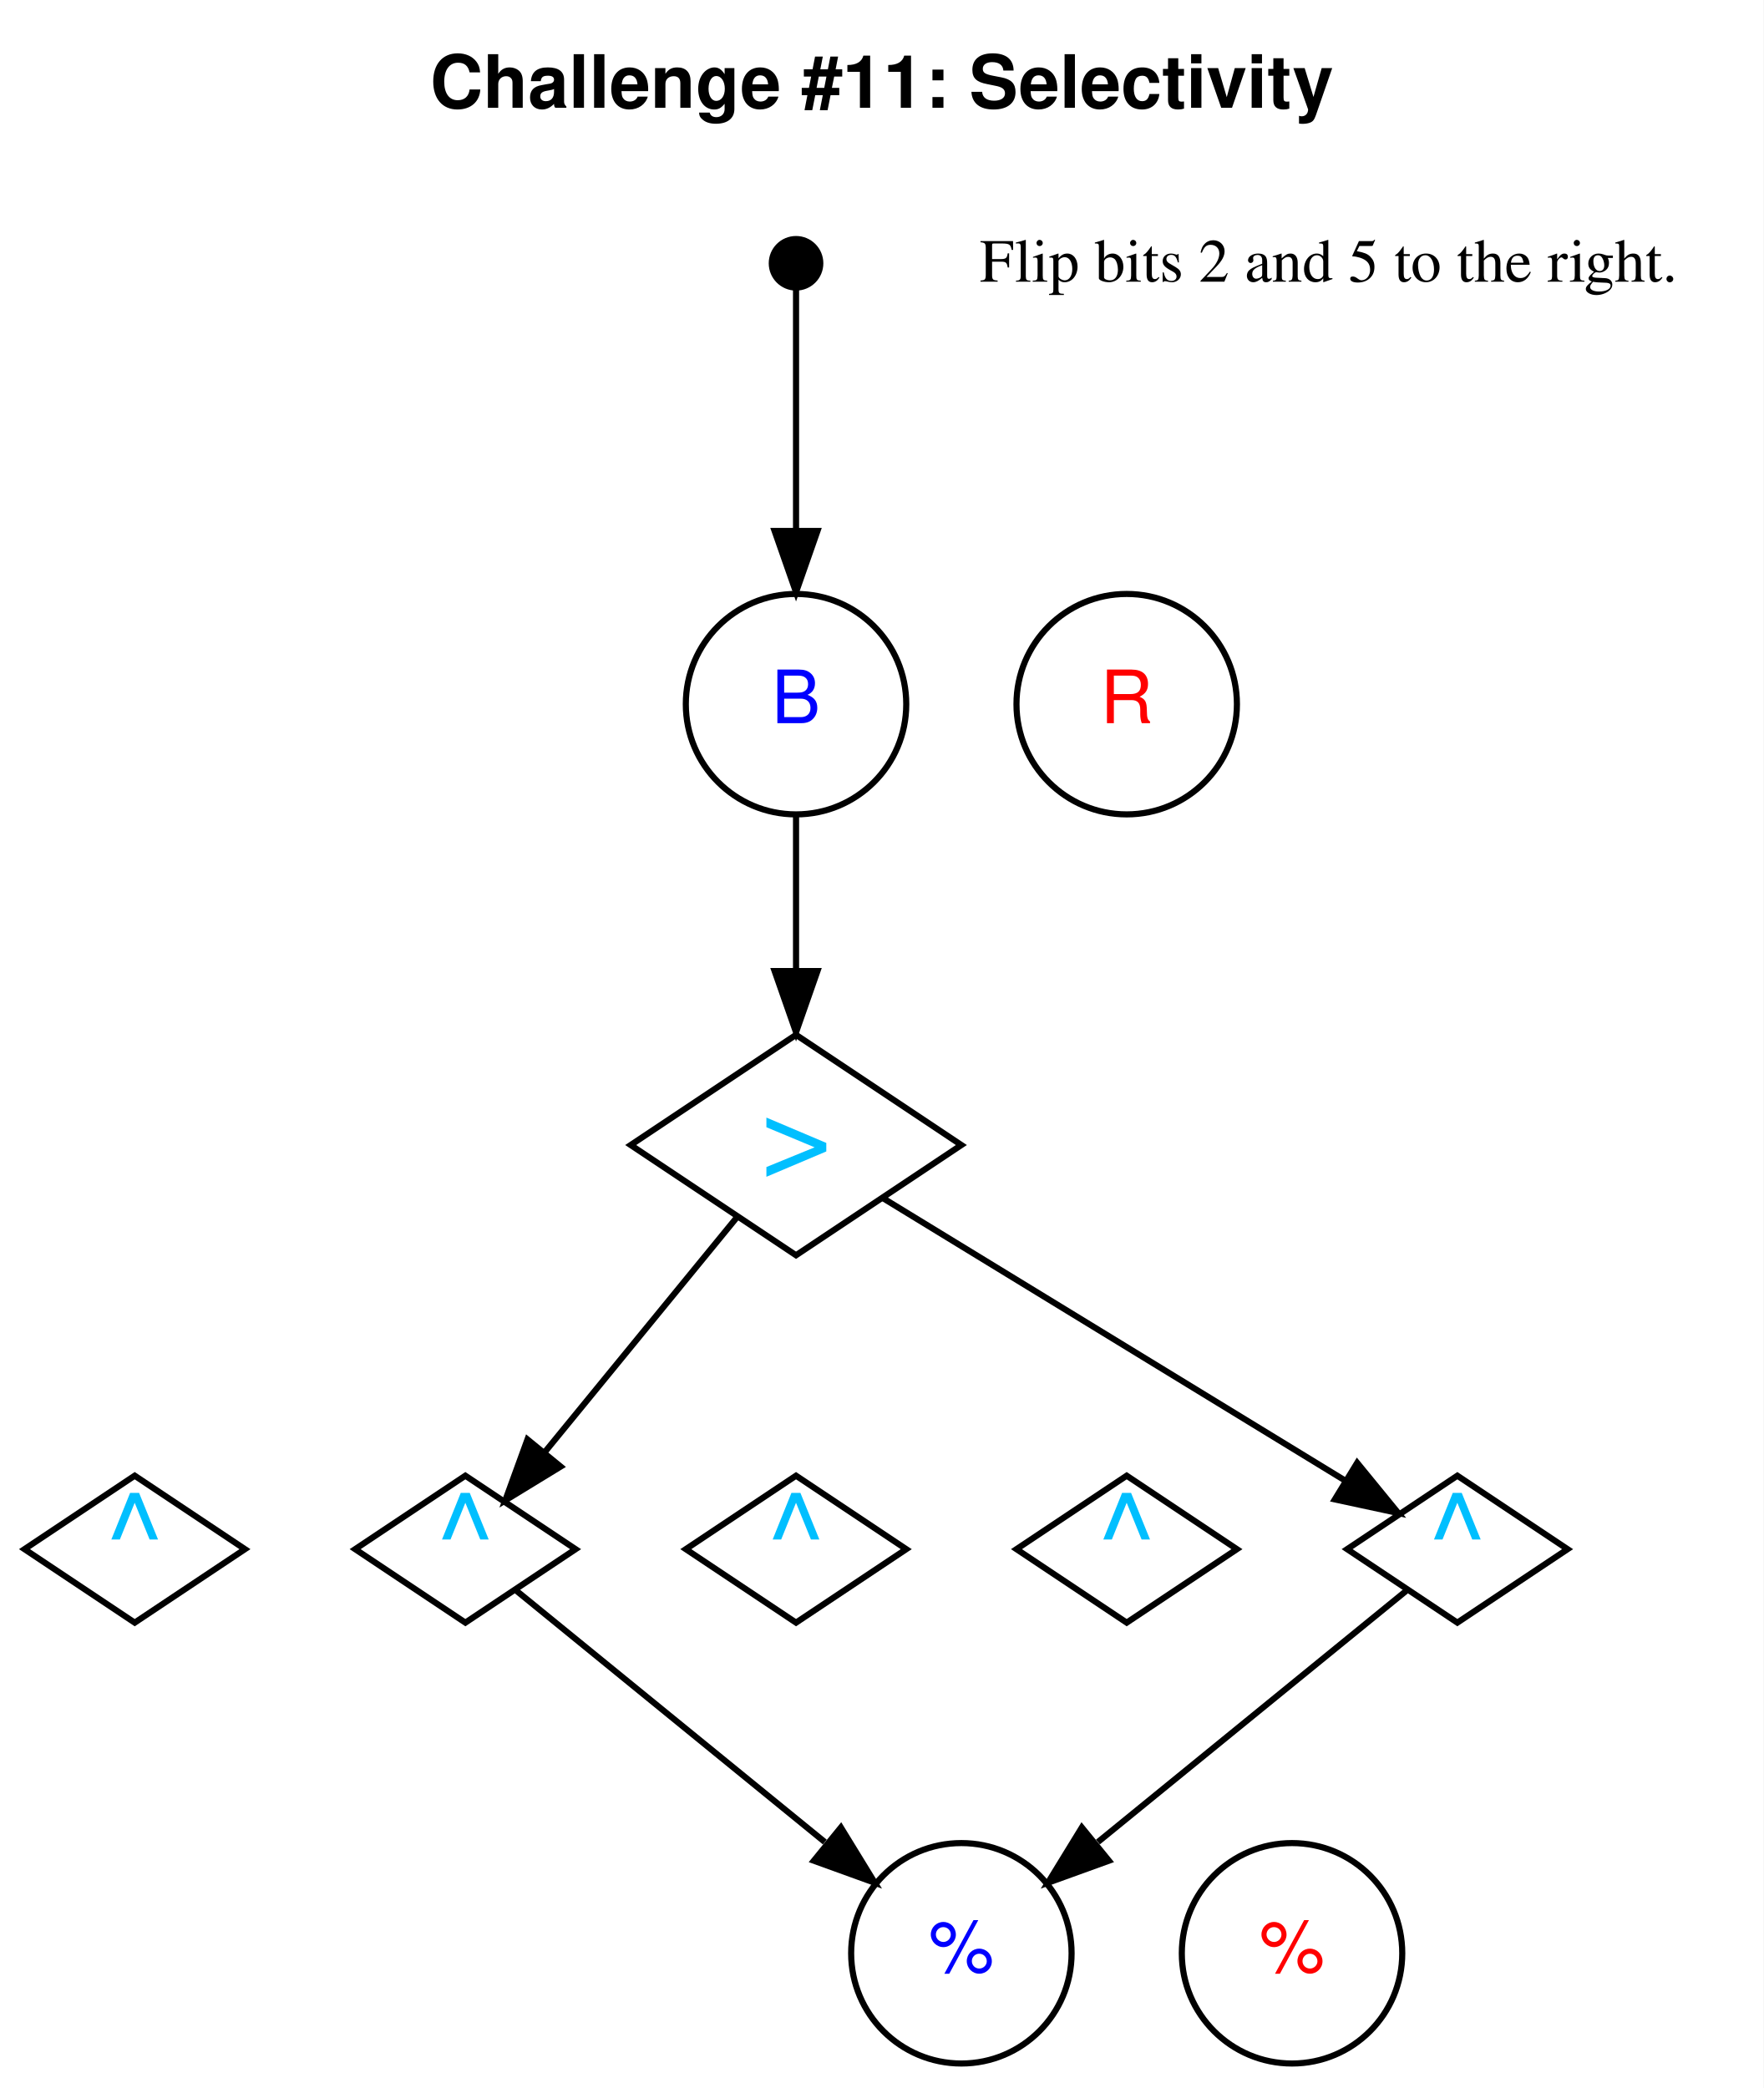
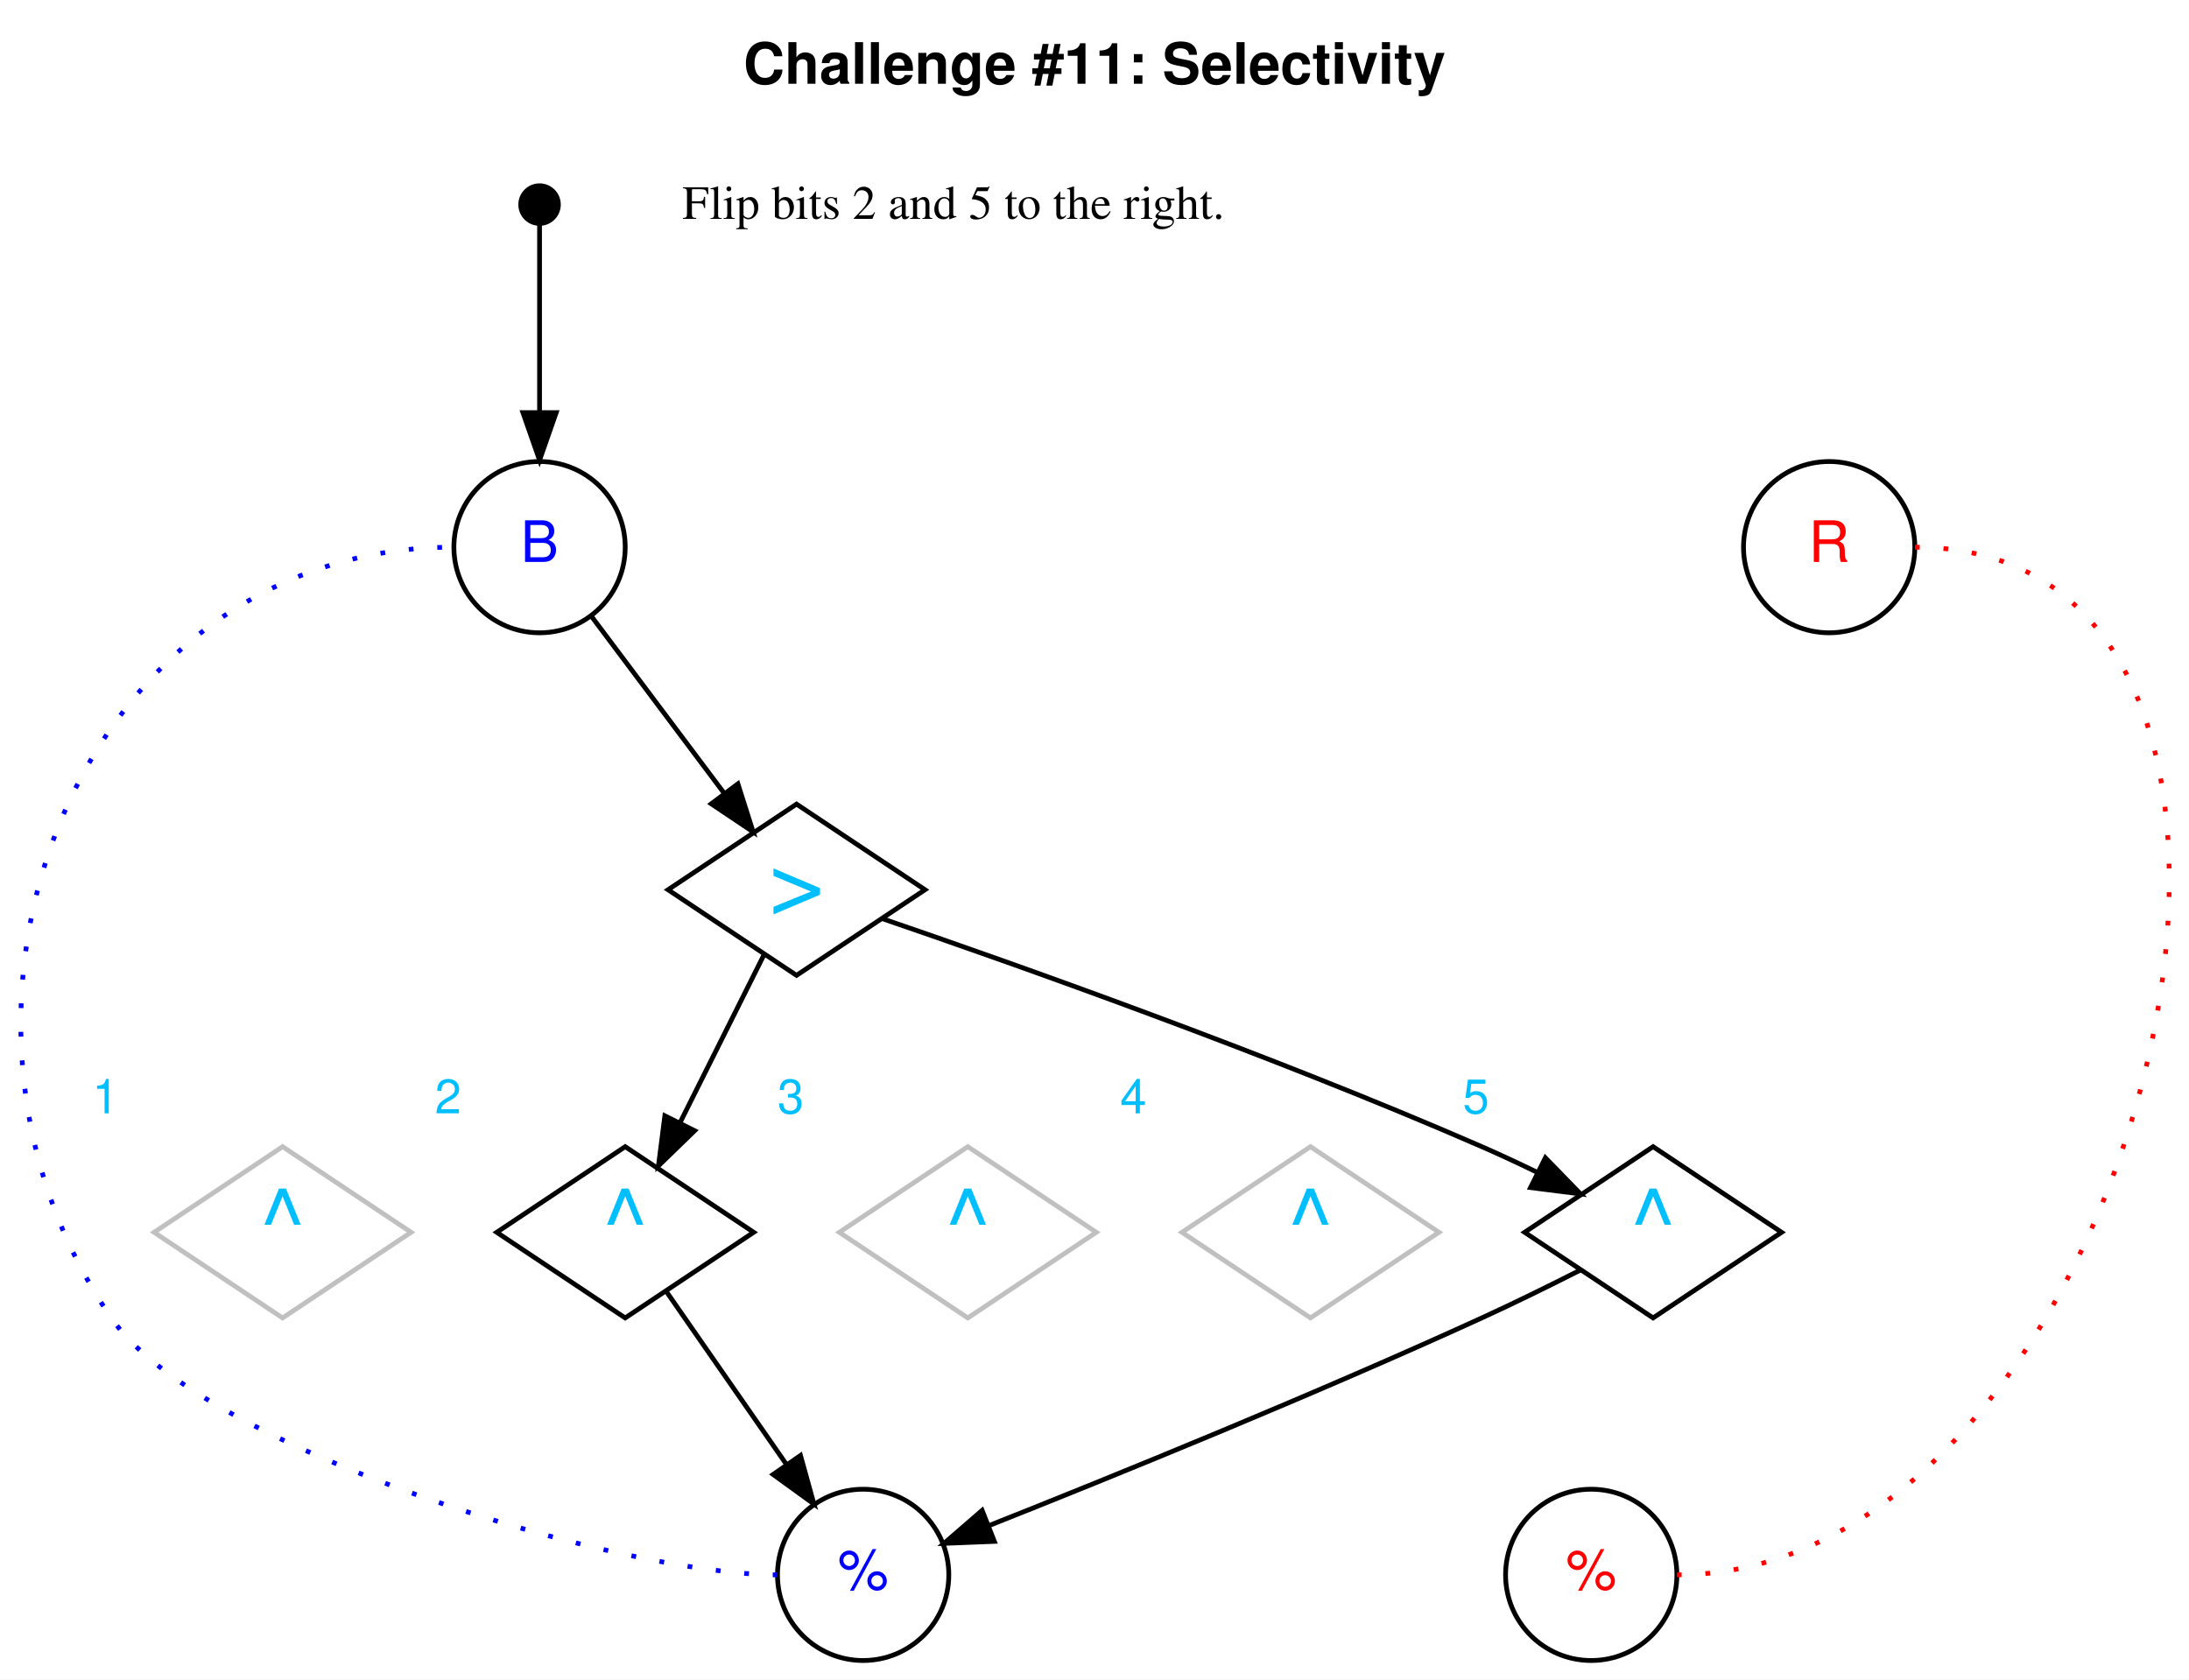
- <svg xmlns="http://www.w3.org/2000/svg" width="288pt" height="341pt" viewBox="0.00 0.00 288.00 341.00">
-   <g id="graph0" class="graph" transform="scale(1 1) rotate(0) translate(4 337)">
-     <polygon fill="#ffffff" stroke="transparent" points="-4,4 -4,-337 284,-337 284,4 -4,4" />
-     <text text-anchor="middle" x="140" y="-319.4" font-family="Helvetica,sans-Serif" font-weight="bold" font-size="12.00" fill="#000000">Challenge #11: Selectivity</text>
+ <svg xmlns="http://www.w3.org/2000/svg" width="460pt" height="353pt" viewBox="0.00 0.00 460.00 353.00">
+   <g id="graph0" class="graph" transform="scale(1 1) rotate(0) translate(4 349)">
+     <polygon fill="#ffffff" stroke="transparent" points="-4,4 -4,-349 455.997,-349 455.997,4 -4,4" />
+     <text text-anchor="middle" x="225.998" y="-331.4" font-family="Helvetica,sans-Serif" font-weight="bold" font-size="12.00" fill="#000000">Challenge #11: Selectivity</text>
    <g id="node1" class="node">
-       <ellipse fill="#000000" stroke="#000000" cx="126" cy="-294" rx="3.96" ry="3.96" />
+       <ellipse fill="#000000" stroke="#000000" cx="109.383" cy="-306" rx="3.96" ry="3.96" />
    </g>
    <g id="node2" class="node">
-       <ellipse fill="none" stroke="#000000" cx="126" cy="-222" rx="18" ry="18" />
-       <text text-anchor="middle" x="126" y="-218.9" font-family="Helvetica,sans-Serif" font-size="12.00" fill="#0000ff">B</text>
+       <ellipse fill="none" stroke="#000000" cx="109.383" cy="-234" rx="18" ry="18" />
+       <text text-anchor="middle" x="109.383" y="-230.9" font-family="Helvetica,sans-Serif" font-size="12.00" fill="#0000ff">B</text>
    </g>
-     <g id="edge1" class="edge">
-       <path fill="none" stroke="#000000" d="M126,-289.712C126,-282.062 126,-265.472 126,-250.629" />
-       <polygon fill="#000000" stroke="#000000" points="129.5,-250.282 126,-240.282 122.5,-250.282 129.5,-250.282" />
+     <g id="edge5" class="edge">
+       <path fill="none" stroke="#000000" d="M109.383,-301.712C109.383,-294.062 109.383,-277.472 109.383,-262.629" />
+       <polygon fill="#000000" stroke="#000000" points="112.883,-262.282 109.383,-252.282 105.883,-262.282 112.883,-262.282" />
    </g>
    <g id="node7" class="node">
-       <polygon fill="none" stroke="#000000" points="126,-168 99,-150 126,-132 153,-150 126,-168" />
-       <text text-anchor="middle" x="126" y="-145" font-family="Helvetica,sans-Serif" font-size="20.00" fill="#00bfff">&gt;</text>
+       <polygon fill="none" stroke="#000000" points="163.383,-180 136.383,-162 163.383,-144 190.383,-162 163.383,-180" />
+       <text text-anchor="middle" x="163.383" y="-157" font-family="Helvetica,sans-Serif" font-size="20.00" fill="#00bfff">&gt;</text>
    </g>
-     <g id="edge2" class="edge">
-       <path fill="none" stroke="#000000" d="M126,-203.831C126,-196.131 126,-186.974 126,-178.417" />
-       <polygon fill="#000000" stroke="#000000" points="129.5,-178.413 126,-168.413 122.5,-178.413 129.5,-178.413" />
+     <g id="edge6" class="edge">
+       <path fill="none" stroke="#000000" d="M120.31,-219.43C128.345,-208.716 139.366,-194.022 148.248,-182.18" />
+       <polygon fill="#000000" stroke="#000000" points="151.064,-184.258 154.264,-174.158 145.464,-180.058 151.064,-184.258" />
    </g>
    <g id="node3" class="node">
-       <ellipse fill="none" stroke="#000000" cx="153" cy="-18" rx="18" ry="18" />
-       <text text-anchor="middle" x="153" y="-14.9" font-family="Helvetica,sans-Serif" font-size="12.00" fill="#0000ff">%</text>
+       <ellipse fill="none" stroke="#000000" cx="177.383" cy="-18" rx="18" ry="18" />
+       <text text-anchor="middle" x="177.383" y="-14.9" font-family="Helvetica,sans-Serif" font-size="12.00" fill="#0000ff">%</text>
+     </g>
+     <g id="edge14" class="edge">
+       <path fill="none" stroke="#0000ff" stroke-dasharray="1,5" d="M159.383,-18C126.037,-18 38.247,-44.504 19.383,-72 -25.193,-136.97 12.592,-234 91.383,-234" />
    </g>
    <g id="node5" class="node">
-       <ellipse fill="none" stroke="#000000" cx="207" cy="-18" rx="18" ry="18" />
-       <text text-anchor="middle" x="207" y="-14.9" font-family="Helvetica,sans-Serif" font-size="12.00" fill="#ff0000">%</text>
+       <ellipse fill="none" stroke="#000000" cx="330.383" cy="-18" rx="18" ry="18" />
+       <text text-anchor="middle" x="330.383" y="-14.9" font-family="Helvetica,sans-Serif" font-size="12.00" fill="#ff0000">%</text>
    </g>
    <g id="node4" class="node">
-       <ellipse fill="none" stroke="#000000" cx="180" cy="-222" rx="18" ry="18" />
-       <text text-anchor="middle" x="180" y="-218.9" font-family="Helvetica,sans-Serif" font-size="12.00" fill="#ff0000">R</text>
+       <ellipse fill="none" stroke="#000000" cx="380.383" cy="-234" rx="18" ry="18" />
+       <text text-anchor="middle" x="380.383" y="-230.9" font-family="Helvetica,sans-Serif" font-size="12.00" fill="#ff0000">R</text>
+     </g>
+     <g id="edge15" class="edge">
+       <path fill="none" stroke="#ff0000" stroke-dasharray="1,5" d="M348.383,-18C446.921,-18 496.921,-234 398.383,-234" />
    </g>
    <g id="node6" class="node">
-       <text text-anchor="start" x="156" y="-291" font-family="Times" font-size="10.00" fill="#000000">Flip bits 2 and 5 to the right.</text>
+       <text text-anchor="start" x="139.383" y="-303" font-family="Times" font-size="10.00" fill="#000000">Flip bits 2 and 5 to the right.</text>
    </g>
    <g id="node8" class="node">
-       <polygon fill="none" stroke="#000000" points="18,-96 0,-84 18,-72 36,-84 18,-96" />
-       <text text-anchor="middle" x="18" y="-79" font-family="Helvetica,sans-Serif" font-size="20.00" fill="#00bfff">^</text>
+       <polygon fill="none" stroke="#c0c0c0" points="55.383,-108 28.383,-90 55.383,-72 82.383,-90 55.383,-108" />
+       <text text-anchor="middle" x="55.383" y="-85" font-family="Helvetica,sans-Serif" font-size="20.00" fill="#00bfff">^</text>
+       <text text-anchor="start" x="8.383" y="-115" font-family="Helvetica,sans-Serif" font-size="20.00" fill="#00bfff"> </text>
+       <text text-anchor="start" x="15.383" y="-115" font-family="Helvetica,sans-Serif" font-size="10.00" fill="#00bfff">1</text>
+       <text text-anchor="start" x="21.383" y="-115" font-family="Helvetica,sans-Serif" font-size="20.00" fill="#00bfff"> </text>
    </g>
    <g id="node9" class="node">
-       <polygon fill="none" stroke="#000000" points="72,-96 54,-84 72,-72 90,-84 72,-96" />
-       <text text-anchor="middle" x="72" y="-79" font-family="Helvetica,sans-Serif" font-size="20.00" fill="#00bfff">^</text>
+       <polygon fill="none" stroke="#000000" points="127.383,-108 100.383,-90 127.383,-72 154.383,-90 127.383,-108" />
+       <text text-anchor="middle" x="127.383" y="-85" font-family="Helvetica,sans-Serif" font-size="20.00" fill="#00bfff">^</text>
+       <text text-anchor="start" x="80.383" y="-115" font-family="Helvetica,sans-Serif" font-size="20.00" fill="#00bfff"> </text>
+       <text text-anchor="start" x="87.383" y="-115" font-family="Helvetica,sans-Serif" font-size="10.00" fill="#00bfff">2</text>
+       <text text-anchor="start" x="93.383" y="-115" font-family="Helvetica,sans-Serif" font-size="20.00" fill="#00bfff"> </text>
    </g>
-     <g id="edge4" class="edge">
-       <path fill="none" stroke="#000000" d="M116.346,-138.201C107.558,-127.46 94.518,-111.522 84.851,-99.707" />
-       <polygon fill="#000000" stroke="#000000" points="87.558,-97.489 78.517,-91.965 82.141,-101.921 87.558,-97.489" />
+     <g id="edge8" class="edge">
+       <path fill="none" stroke="#000000" d="M156.611,-148.457C151.647,-138.528 144.785,-124.804 138.957,-113.148" />
+       <polygon fill="#000000" stroke="#000000" points="141.972,-111.352 134.369,-103.973 135.711,-114.483 141.972,-111.352" />
    </g>
    <g id="node10" class="node">
-       <polygon fill="none" stroke="#000000" points="126,-96 108,-84 126,-72 144,-84 126,-96" />
-       <text text-anchor="middle" x="126" y="-79" font-family="Helvetica,sans-Serif" font-size="20.00" fill="#00bfff">^</text>
+       <polygon fill="none" stroke="#c0c0c0" points="199.383,-108 172.383,-90 199.383,-72 226.383,-90 199.383,-108" />
+       <text text-anchor="middle" x="199.383" y="-85" font-family="Helvetica,sans-Serif" font-size="20.00" fill="#00bfff">^</text>
+       <text text-anchor="start" x="152.383" y="-115" font-family="Helvetica,sans-Serif" font-size="20.00" fill="#00bfff"> </text>
+       <text text-anchor="start" x="159.383" y="-115" font-family="Helvetica,sans-Serif" font-size="10.00" fill="#00bfff">3</text>
+       <text text-anchor="start" x="165.383" y="-115" font-family="Helvetica,sans-Serif" font-size="20.00" fill="#00bfff"> </text>
    </g>
    <g id="node11" class="node">
-       <polygon fill="none" stroke="#000000" points="180,-96 162,-84 180,-72 198,-84 180,-96" />
-       <text text-anchor="middle" x="180" y="-79" font-family="Helvetica,sans-Serif" font-size="20.00" fill="#00bfff">^</text>
+       <polygon fill="none" stroke="#c0c0c0" points="271.383,-108 244.383,-90 271.383,-72 298.383,-90 271.383,-108" />
+       <text text-anchor="middle" x="271.383" y="-85" font-family="Helvetica,sans-Serif" font-size="20.00" fill="#00bfff">^</text>
+       <text text-anchor="start" x="224.383" y="-115" font-family="Helvetica,sans-Serif" font-size="20.00" fill="#00bfff"> </text>
+       <text text-anchor="start" x="231.383" y="-115" font-family="Helvetica,sans-Serif" font-size="10.00" fill="#00bfff">4</text>
+       <text text-anchor="start" x="237.383" y="-115" font-family="Helvetica,sans-Serif" font-size="20.00" fill="#00bfff"> </text>
    </g>
    <g id="node12" class="node">
-       <polygon fill="none" stroke="#000000" points="234,-96 216,-84 234,-72 252,-84 234,-96" />
-       <text text-anchor="middle" x="234" y="-79" font-family="Helvetica,sans-Serif" font-size="20.00" fill="#00bfff">^</text>
+       <polygon fill="none" stroke="#000000" points="343.383,-108 316.383,-90 343.383,-72 370.383,-90 343.383,-108" />
+       <text text-anchor="middle" x="343.383" y="-85" font-family="Helvetica,sans-Serif" font-size="20.00" fill="#00bfff">^</text>
+       <text text-anchor="start" x="296.383" y="-115" font-family="Helvetica,sans-Serif" font-size="20.00" fill="#00bfff"> </text>
+       <text text-anchor="start" x="303.383" y="-115" font-family="Helvetica,sans-Serif" font-size="10.00" fill="#00bfff">5</text>
+       <text text-anchor="start" x="309.383" y="-115" font-family="Helvetica,sans-Serif" font-size="20.00" fill="#00bfff"> </text>
    </g>
-     <g id="edge7" class="edge">
-       <path fill="none" stroke="#000000" d="M140.119,-141.372C159.457,-129.554 194.21,-108.316 215.576,-95.259" />
-       <polygon fill="#000000" stroke="#000000" points="217.64,-98.1 224.347,-89.899 213.989,-92.127 217.64,-98.1" />
+     <g id="edge11" class="edge">
+       <path fill="none" stroke="#000000" d="M181.357,-155.941C208.849,-146.523 262.839,-127.424 307.383,-108 311.166,-106.35 315.119,-104.504 318.964,-102.639" />
+       <polygon fill="#000000" stroke="#000000" points="320.746,-105.661 328.135,-98.067 317.623,-99.396 320.746,-105.661" />
    </g>
-     <g id="edge8" class="edge">
-       <path fill="none" stroke="#000000" d="M80.363,-77.185C92.135,-67.594 114.017,-49.764 130.698,-36.172" />
-       <polygon fill="#000000" stroke="#000000" points="133.325,-38.547 138.866,-29.516 128.903,-33.12 133.325,-38.547" />
+     <g id="edge12" class="edge">
+       <path fill="none" stroke="#000000" d="M136.092,-77.459C143.026,-67.473 152.923,-53.222 161.288,-41.175" />
+       <polygon fill="#000000" stroke="#000000" points="164.216,-43.096 167.045,-32.886 158.467,-39.103 164.216,-43.096" />
    </g>
-     <g id="edge9" class="edge">
-       <path fill="none" stroke="#000000" d="M225.637,-77.185C213.865,-67.594 191.983,-49.764 175.302,-36.172" />
-       <polygon fill="#000000" stroke="#000000" points="177.097,-33.12 167.134,-29.516 172.675,-38.547 177.097,-33.12" />
+     <g id="edge13" class="edge">
+       <path fill="none" stroke="#000000" d="M328.081,-82.053C321.726,-78.831 314.247,-75.137 307.383,-72 271.905,-55.786 230.132,-38.799 203.706,-28.306" />
+       <polygon fill="#000000" stroke="#000000" points="204.96,-25.038 194.374,-24.617 202.387,-31.548 204.96,-25.038" />
    </g>
  </g>
</svg>
